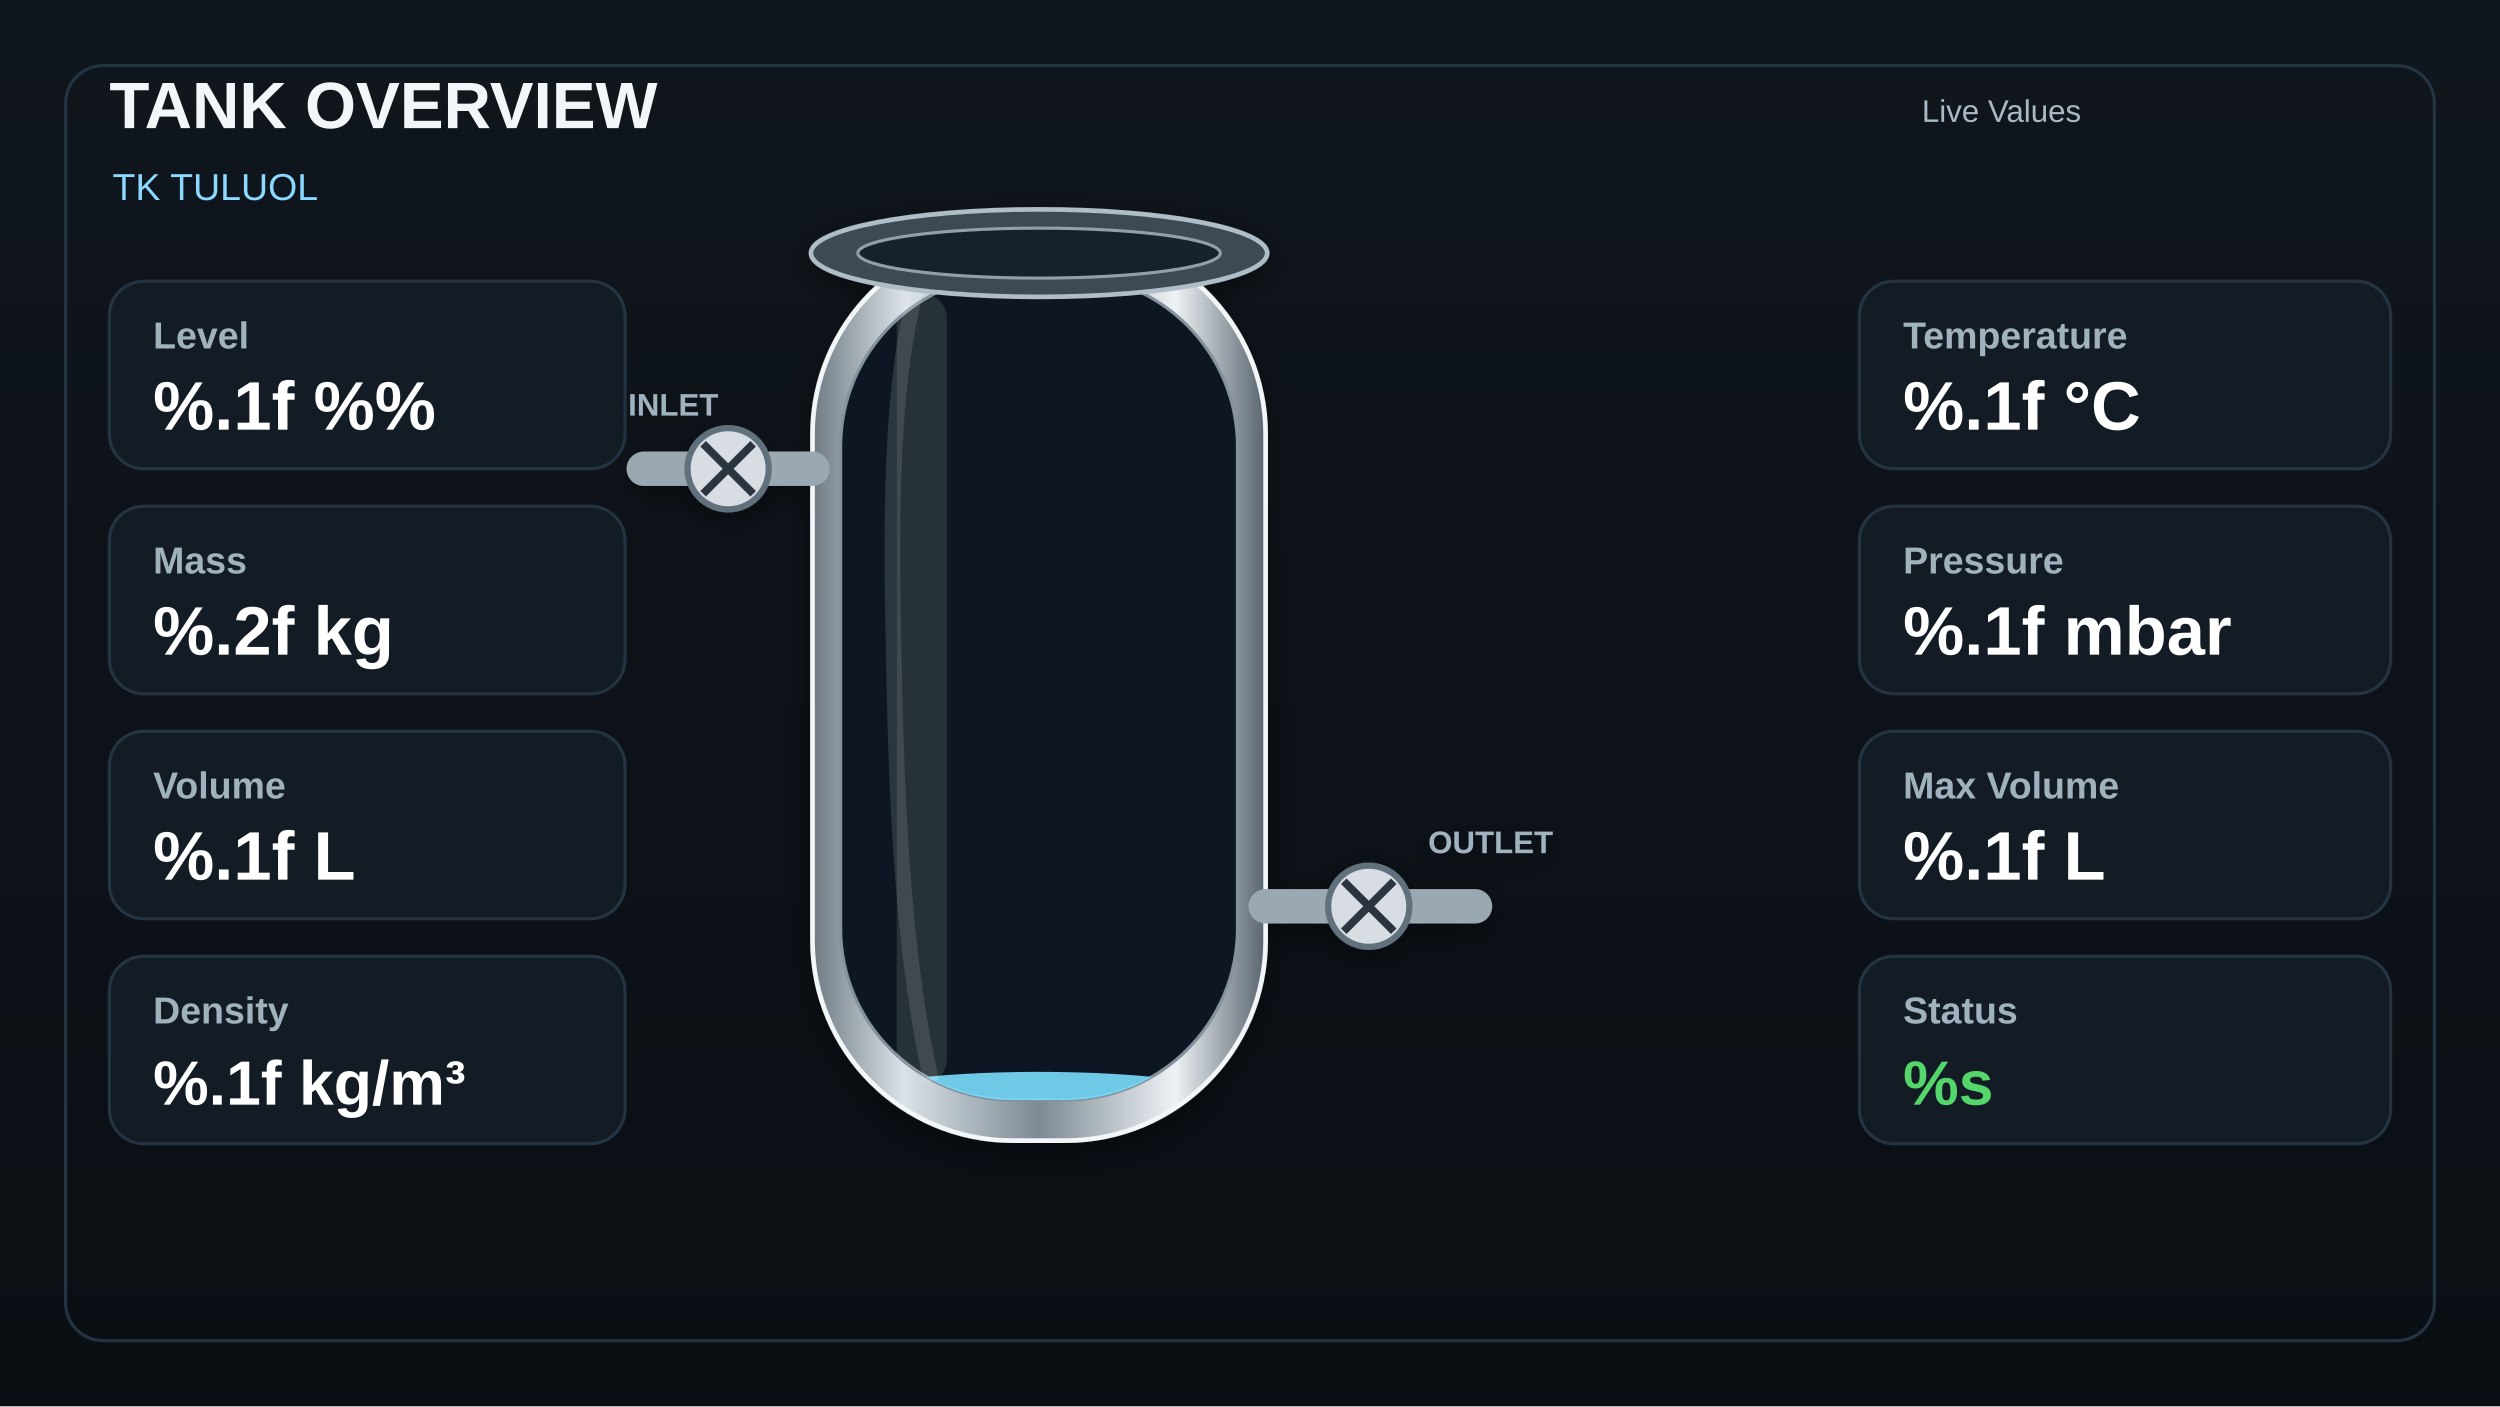
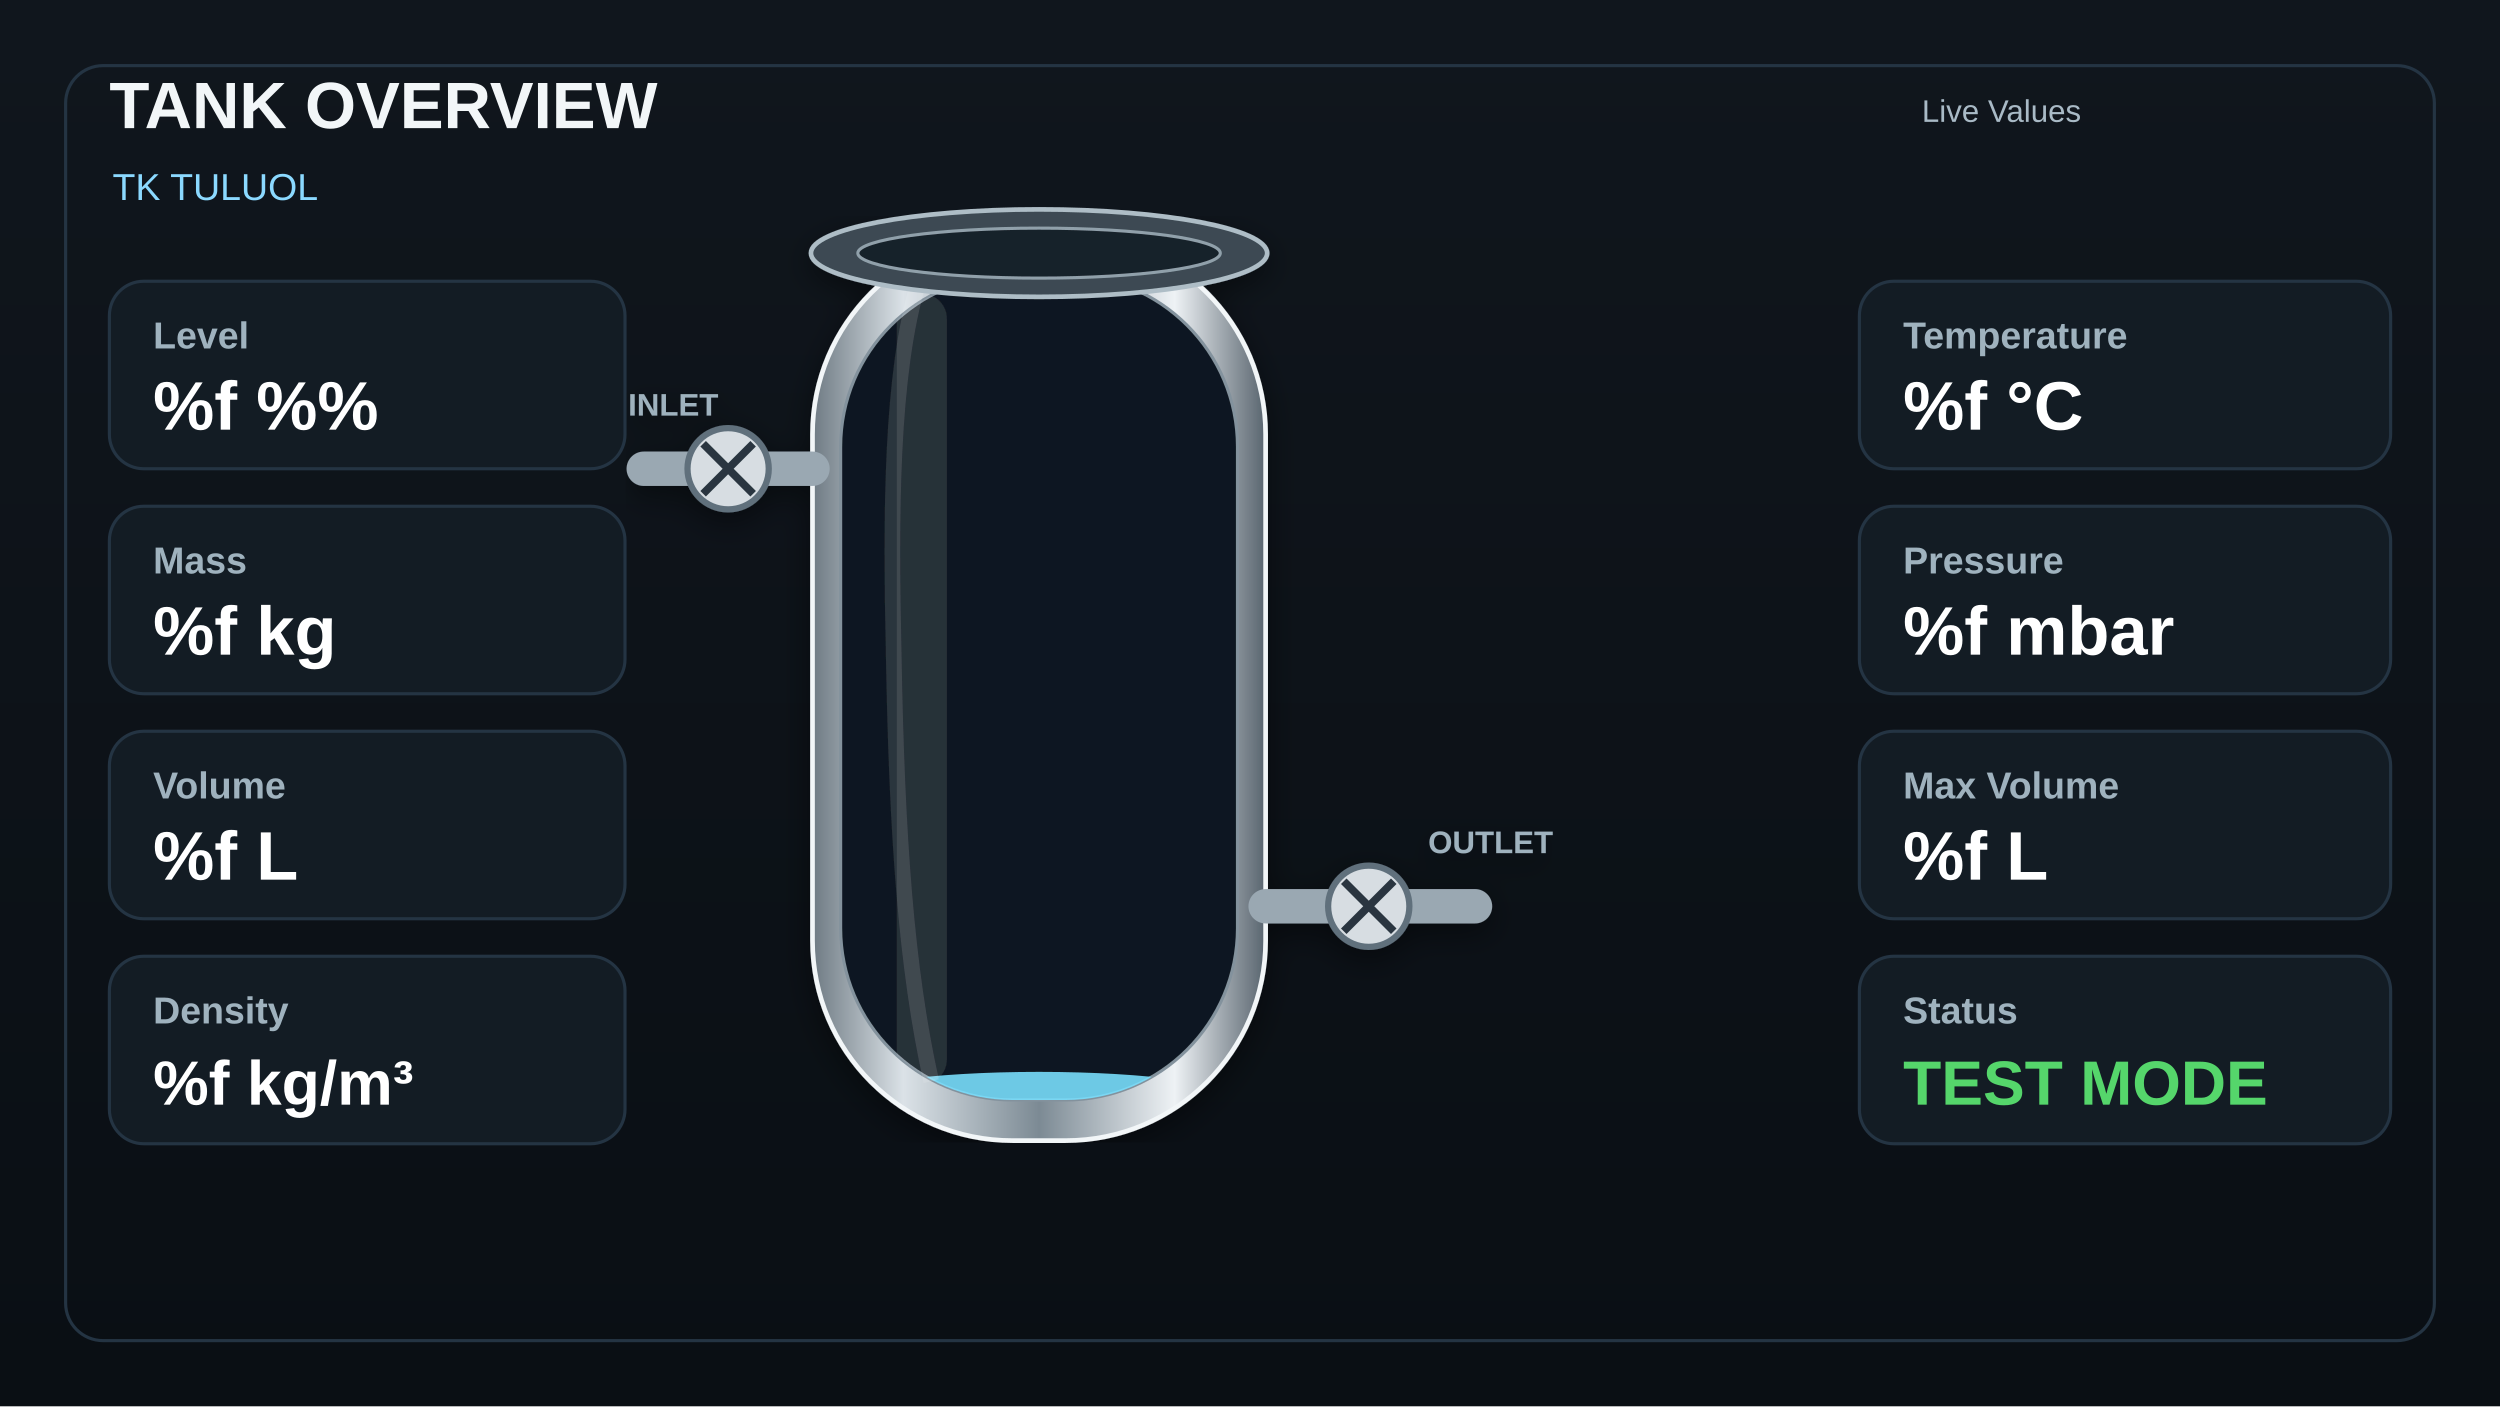
- <svg xmlns="http://www.w3.org/2000/svg" width="1600" height="900" viewBox="0 0 1600 900">
-   <defs>
+ <svg xmlns="http://www.w3.org/2000/svg" width="1600" height="900" viewBox="0 0 1600 900" version="1.1" id="svg27">
+   <defs id="defs9">
    <linearGradient id="bgGrad" x1="0" y1="0" x2="0" y2="1">
-       <stop offset="0%" stop-color="#10161d" />
-       <stop offset="100%" stop-color="#0a0f14" />
+       <stop offset="0%" stop-color="#10161d" id="stop1" />
+       <stop offset="100%" stop-color="#0a0f14" id="stop2" />
    </linearGradient>
    <linearGradient id="steelGrad" x1="0" y1="0" x2="1" y2="0">
-       <stop offset="0%" stop-color="#6f7b84" />
-       <stop offset="20%" stop-color="#dbe2e7" />
-       <stop offset="50%" stop-color="#7c8a94" />
-       <stop offset="80%" stop-color="#eef2f5" />
-       <stop offset="100%" stop-color="#59656f" />
+       <stop offset="0%" stop-color="#6f7b84" id="stop3" />
+       <stop offset="20%" stop-color="#dbe2e7" id="stop4" />
+       <stop offset="50%" stop-color="#7c8a94" id="stop5" />
+       <stop offset="80%" stop-color="#eef2f5" id="stop6" />
+       <stop offset="100%" stop-color="#59656f" id="stop7" />
    </linearGradient>
    <linearGradient id="liquidGrad" x1="0" y1="0" x2="0" y2="1">
-       <stop offset="0%" stop-color="#57d5ff" />
-       <stop offset="100%" stop-color="#008ecc" />
+       <stop offset="0%" stop-color="#57d5ff" id="stop8" />
+       <stop offset="100%" stop-color="#008ecc" id="stop9" />
    </linearGradient>
-     <filter id="softShadow" x="-20%" y="-20%" width="140%" height="140%">
+     <filter id="softShadow" x="-0.005" y="-0.003" width="1.005" height="1.005">
      <feDropShadow dx="0" dy="6" stdDeviation="10" flood-color="#000000" flood-opacity="0.45" />
    </filter>
    <clipPath id="tankClip">
-       <rect x="538" y="176" width="254" height="528" rx="110" ry="110" />
+       <rect x="538" y="176" width="254" height="528" rx="110" ry="110" id="rect9" />
    </clipPath>
  </defs>
-   <rect x="0" y="0" width="1600" height="900" fill="url(#bgGrad)" />
-   <rect x="42" y="42" width="1516" height="816" rx="24" fill="none" stroke="#243443" stroke-width="2" />
-   <text x="70" y="82" font-family="Segoe UI, Arial, sans-serif" font-size="42" font-weight="700" fill="#f2f6f8">TANK OVERVIEW</text>
-   <text x="72" y="128" font-family="Segoe UI, Arial, sans-serif" font-size="24" font-weight="500" fill="#8bd9ff">TK TULUOL</text>
-   <text x="1230" y="78" font-family="Segoe UI, Arial, sans-serif" font-size="20" font-weight="500" fill="#a9bac6">Live Values</text>
+   <rect x="0" y="0" width="1600" height="900" fill="url(#bgGrad)" id="rect10" />
+   <rect x="42" y="42" width="1516" height="816" rx="24" fill="none" stroke="#243443" stroke-width="2" id="rect11" />
+   <text x="70" y="82" font-family="Segoe UI, Arial, sans-serif" font-size="42" font-weight="700" fill="#f2f6f8" id="text11">TANK OVERVIEW</text>
+   <text x="72" y="128" font-family="Segoe UI, Arial, sans-serif" font-size="24" font-weight="500" fill="#8bd9ff" id="text12">TK TULUOL</text>
+   <text x="1230" y="78" font-family="Segoe UI, Arial, sans-serif" font-size="20" font-weight="500" fill="#a9bac6" id="text13">Live Values</text>
  <g id="card_level">
-     <rect x="70" y="180" width="330" height="120" rx="22" fill="#131c24" stroke="#243443" stroke-width="2" />
-     <text x="98" y="223" font-family="Segoe UI, Arial, sans-serif" font-size="24" font-weight="600" fill="#9fb2be">Level</text>
-     <text id="LEVEL" x="98" y="275" font-family="Segoe UI, Arial, sans-serif" font-size="44" font-weight="700" fill="#ffffff">%.1f %%</text>
+     <rect x="70" y="180" width="330" height="120" rx="22" fill="#131c24" stroke="#243443" stroke-width="2" id="rect13" />
+     <text x="98" y="223" font-family="Segoe UI, Arial, sans-serif" font-size="24" font-weight="600" fill="#9fb2be" id="text14">Level</text>
+     <text id="LEVEL" x="98" y="275" font-family="Segoe UI, Arial, sans-serif" font-size="44" font-weight="700" fill="#ffffff">%f %%</text>
  </g>
  <g id="card_mass">
-     <rect x="70" y="324" width="330" height="120" rx="22" fill="#131c24" stroke="#243443" stroke-width="2" />
-     <text x="98" y="367" font-family="Segoe UI, Arial, sans-serif" font-size="24" font-weight="600" fill="#9fb2be">Mass</text>
-     <text id="MASS" x="98" y="419" font-family="Segoe UI, Arial, sans-serif" font-size="44" font-weight="700" fill="#ffffff">%.2f kg</text>
+     <rect x="70" y="324" width="330" height="120" rx="22" fill="#131c24" stroke="#243443" stroke-width="2" id="rect14" />
+     <text x="98" y="367" font-family="Segoe UI, Arial, sans-serif" font-size="24" font-weight="600" fill="#9fb2be" id="text15">Mass</text>
+     <text id="MASS" x="98" y="419" font-family="Segoe UI, Arial, sans-serif" font-size="44" font-weight="700" fill="#ffffff">%f kg</text>
  </g>
  <g id="card_volume">
-     <rect x="70" y="468" width="330" height="120" rx="22" fill="#131c24" stroke="#243443" stroke-width="2" />
-     <text x="98" y="511" font-family="Segoe UI, Arial, sans-serif" font-size="24" font-weight="600" fill="#9fb2be">Volume</text>
-     <text id="VOLUME" x="98" y="563" font-family="Segoe UI, Arial, sans-serif" font-size="44" font-weight="700" fill="#ffffff">%.1f L</text>
+     <rect x="70" y="468" width="330" height="120" rx="22" fill="#131c24" stroke="#243443" stroke-width="2" id="rect15" />
+     <text x="98" y="511" font-family="Segoe UI, Arial, sans-serif" font-size="24" font-weight="600" fill="#9fb2be" id="text16">Volume</text>
+     <text id="VOLUME" x="98" y="563" font-family="Segoe UI, Arial, sans-serif" font-size="44" font-weight="700" fill="#ffffff">%f L</text>
  </g>
  <g id="card_density">
-     <rect x="70" y="612" width="330" height="120" rx="22" fill="#131c24" stroke="#243443" stroke-width="2" />
-     <text x="98" y="655" font-family="Segoe UI, Arial, sans-serif" font-size="24" font-weight="600" fill="#9fb2be">Density</text>
-     <text id="DENSITY" x="98" y="707" font-family="Segoe UI, Arial, sans-serif" font-size="40" font-weight="700" fill="#ffffff">%.1f kg/m³</text>
+     <rect x="70" y="612" width="330" height="120" rx="22" fill="#131c24" stroke="#243443" stroke-width="2" id="rect16" />
+     <text x="98" y="655" font-family="Segoe UI, Arial, sans-serif" font-size="24" font-weight="600" fill="#9fb2be" id="text17">Density</text>
+     <text id="DENSITY" x="98" y="707" font-family="Segoe UI, Arial, sans-serif" font-size="40" font-weight="700" fill="#ffffff">%f kg/m³</text>
  </g>
  <g id="card_temp">
-     <rect x="1190" y="180" width="340" height="120" rx="22" fill="#131c24" stroke="#243443" stroke-width="2" />
-     <text x="1218" y="223" font-family="Segoe UI, Arial, sans-serif" font-size="24" font-weight="600" fill="#9fb2be">Temperature</text>
-     <text id="TEMP" x="1218" y="275" font-family="Segoe UI, Arial, sans-serif" font-size="44" font-weight="700" fill="#ffffff">%.1f °C</text>
+     <rect x="1190" y="180" width="340" height="120" rx="22" fill="#131c24" stroke="#243443" stroke-width="2" id="rect17" />
+     <text x="1218" y="223" font-family="Segoe UI, Arial, sans-serif" font-size="24" font-weight="600" fill="#9fb2be" id="text18">Temperature</text>
+     <text id="TEMP" x="1218" y="275" font-family="Segoe UI, Arial, sans-serif" font-size="44" font-weight="700" fill="#ffffff">%f °C</text>
  </g>
  <g id="card_pressure">
-     <rect x="1190" y="324" width="340" height="120" rx="22" fill="#131c24" stroke="#243443" stroke-width="2" />
-     <text x="1218" y="367" font-family="Segoe UI, Arial, sans-serif" font-size="24" font-weight="600" fill="#9fb2be">Pressure</text>
-     <text id="PRESSURE" x="1218" y="419" font-family="Segoe UI, Arial, sans-serif" font-size="44" font-weight="700" fill="#ffffff">%.1f mbar</text>
+     <rect x="1190" y="324" width="340" height="120" rx="22" fill="#131c24" stroke="#243443" stroke-width="2" id="rect18" />
+     <text x="1218" y="367" font-family="Segoe UI, Arial, sans-serif" font-size="24" font-weight="600" fill="#9fb2be" id="text19">Pressure</text>
+     <text id="PRESSURE" x="1218" y="419" font-family="Segoe UI, Arial, sans-serif" font-size="44" font-weight="700" fill="#ffffff">%f mbar</text>
  </g>
  <g id="card_maxvol">
-     <rect x="1190" y="468" width="340" height="120" rx="22" fill="#131c24" stroke="#243443" stroke-width="2" />
-     <text x="1218" y="511" font-family="Segoe UI, Arial, sans-serif" font-size="24" font-weight="600" fill="#9fb2be">Max Volume</text>
-     <text id="MAXVOL" x="1218" y="563" font-family="Segoe UI, Arial, sans-serif" font-size="44" font-weight="700" fill="#ffffff">%.1f L</text>
+     <rect x="1190" y="468" width="340" height="120" rx="22" fill="#131c24" stroke="#243443" stroke-width="2" id="rect19" />
+     <text x="1218" y="511" font-family="Segoe UI, Arial, sans-serif" font-size="24" font-weight="600" fill="#9fb2be" id="text20">Max Volume</text>
+     <text id="MAXVOL" x="1218" y="563" font-family="Segoe UI, Arial, sans-serif" font-size="44" font-weight="700" fill="#ffffff">%f L</text>
  </g>
  <g id="card_status">
-     <rect x="1190" y="612" width="340" height="120" rx="22" fill="#131c24" stroke="#243443" stroke-width="2" />
-     <text x="1218" y="655" font-family="Segoe UI, Arial, sans-serif" font-size="24" font-weight="600" fill="#9fb2be">Status</text>
-     <text id="STATUS" x="1218" y="707" font-family="Segoe UI, Arial, sans-serif" font-size="40" font-weight="700" fill="#55d66b">%s</text>
+     <rect x="1190" y="612" width="340" height="120" rx="22" fill="#131c24" stroke="#243443" stroke-width="2" id="rect20" />
+     <text x="1218" y="655" font-family="Segoe UI, Arial, sans-serif" font-size="24" font-weight="600" fill="#9fb2be" id="text21">Status</text>
+     <text id="STATUS" x="1218" y="707" font-family="Segoe UI, Arial, sans-serif" font-size="40" font-weight="700" fill="#55d66b">TEST MODE</text>
  </g>
  <g id="tank_group" filter="url(#softShadow)">
-     <rect x="520" y="150" width="290" height="580" rx="128" fill="url(#steelGrad)" stroke="#f2f6f8" stroke-width="3" />
-     <rect x="538" y="176" width="254" height="528" rx="110" fill="#101922" stroke="#83929d" stroke-width="2" />
+     <rect x="520" y="150" width="290" height="580" rx="128" fill="url(#steelGrad)" stroke="#f2f6f8" stroke-width="3" id="rect21" />
+     <rect x="538" y="176" width="254" height="528" rx="110" fill="#101922" stroke="#83929d" stroke-width="2" id="rect22" />
    <g id="liquid_group" clip-path="url(#tankClip)">
-       <rect id="LEVEL_BAR" x="538" y="704" width="254" height="0" fill="url(#liquidGrad)" />
+       <rect id="LEVEL_FILL" x="538" y="704" width="254" height="0" fill="url(#liquidGrad)" />
      <ellipse id="LEVEL_SURFACE" cx="665" cy="704" rx="127" ry="18" fill="#79e0ff" opacity="0.88" />
-       <rect x="574" y="188" width="32" height="506" rx="16" fill="#ffffff" opacity="0.10" />
+       <rect x="574" y="188" width="32" height="506" rx="16" fill="#ffffff" opacity="0.10" id="rect23" />
    </g>
-     <path d="M 588 180 C 570 240, 570 330, 572 420 C 574 535, 580 620, 596 692" fill="none" stroke="#ffffff" stroke-width="10" opacity="0.12" />
-     <ellipse cx="665" cy="162" rx="146" ry="28" fill="#3c4952" stroke="#aebdc6" stroke-width="3" />
-     <ellipse cx="665" cy="162" rx="116" ry="16" fill="#182129" stroke="#90a0aa" stroke-width="2" />
-     <path d="M 412 300 H 520" stroke="#9aa8b2" stroke-width="22" stroke-linecap="round" fill="none" />
-     <circle cx="466" cy="300" r="26" fill="#d7dde2" stroke="#60707c" stroke-width="4" />
-     <path d="M 450 284 L 482 316 M 482 284 L 450 316" stroke="#2a3640" stroke-width="5" />
-     <text x="402" y="266" font-family="Segoe UI, Arial, sans-serif" font-size="20" font-weight="600" fill="#9fb2be">INLET</text>
-     <path d="M 810 580 H 944" stroke="#9aa8b2" stroke-width="22" stroke-linecap="round" fill="none" />
-     <circle cx="876" cy="580" r="26" fill="#d7dde2" stroke="#60707c" stroke-width="4" />
-     <path d="M 860 564 L 892 596 M 892 564 L 860 596" stroke="#2a3640" stroke-width="5" />
-     <text x="914" y="546" font-family="Segoe UI, Arial, sans-serif" font-size="20" font-weight="600" fill="#9fb2be">OUTLET</text>
+     <path d="M 588 180 C 570 240, 570 330, 572 420 C 574 535, 580 620, 596 692" fill="none" stroke="#ffffff" stroke-width="10" opacity="0.12" id="path23" />
+     <ellipse cx="665" cy="162" rx="146" ry="28" fill="#3c4952" stroke="#aebdc6" stroke-width="3" id="ellipse23" />
+     <ellipse cx="665" cy="162" rx="116" ry="16" fill="#182129" stroke="#90a0aa" stroke-width="2" id="ellipse24" />
+     <path d="M 412 300 H 520" stroke="#9aa8b2" stroke-width="22" stroke-linecap="round" fill="none" id="path24" />
+     <circle cx="466" cy="300" r="26" fill="#d7dde2" stroke="#60707c" stroke-width="4" id="circle24" />
+     <path d="M 450 284 L 482 316 M 482 284 L 450 316" stroke="#2a3640" stroke-width="5" id="path25" />
+     <text x="402" y="266" font-family="Segoe UI, Arial, sans-serif" font-size="20" font-weight="600" fill="#9fb2be" id="text25">INLET</text>
+     <path d="M 810 580 H 944" stroke="#9aa8b2" stroke-width="22" stroke-linecap="round" fill="none" id="path26" />
+     <circle cx="876" cy="580" r="26" fill="#d7dde2" stroke="#60707c" stroke-width="4" id="circle26" />
+     <path d="M 860 564 L 892 596 M 892 564 L 860 596" stroke="#2a3640" stroke-width="5" id="path27" />
+     <text x="914" y="546" font-family="Segoe UI, Arial, sans-serif" font-size="20" font-weight="600" fill="#9fb2be" id="text27">OUTLET</text>
  </g>
</svg>
